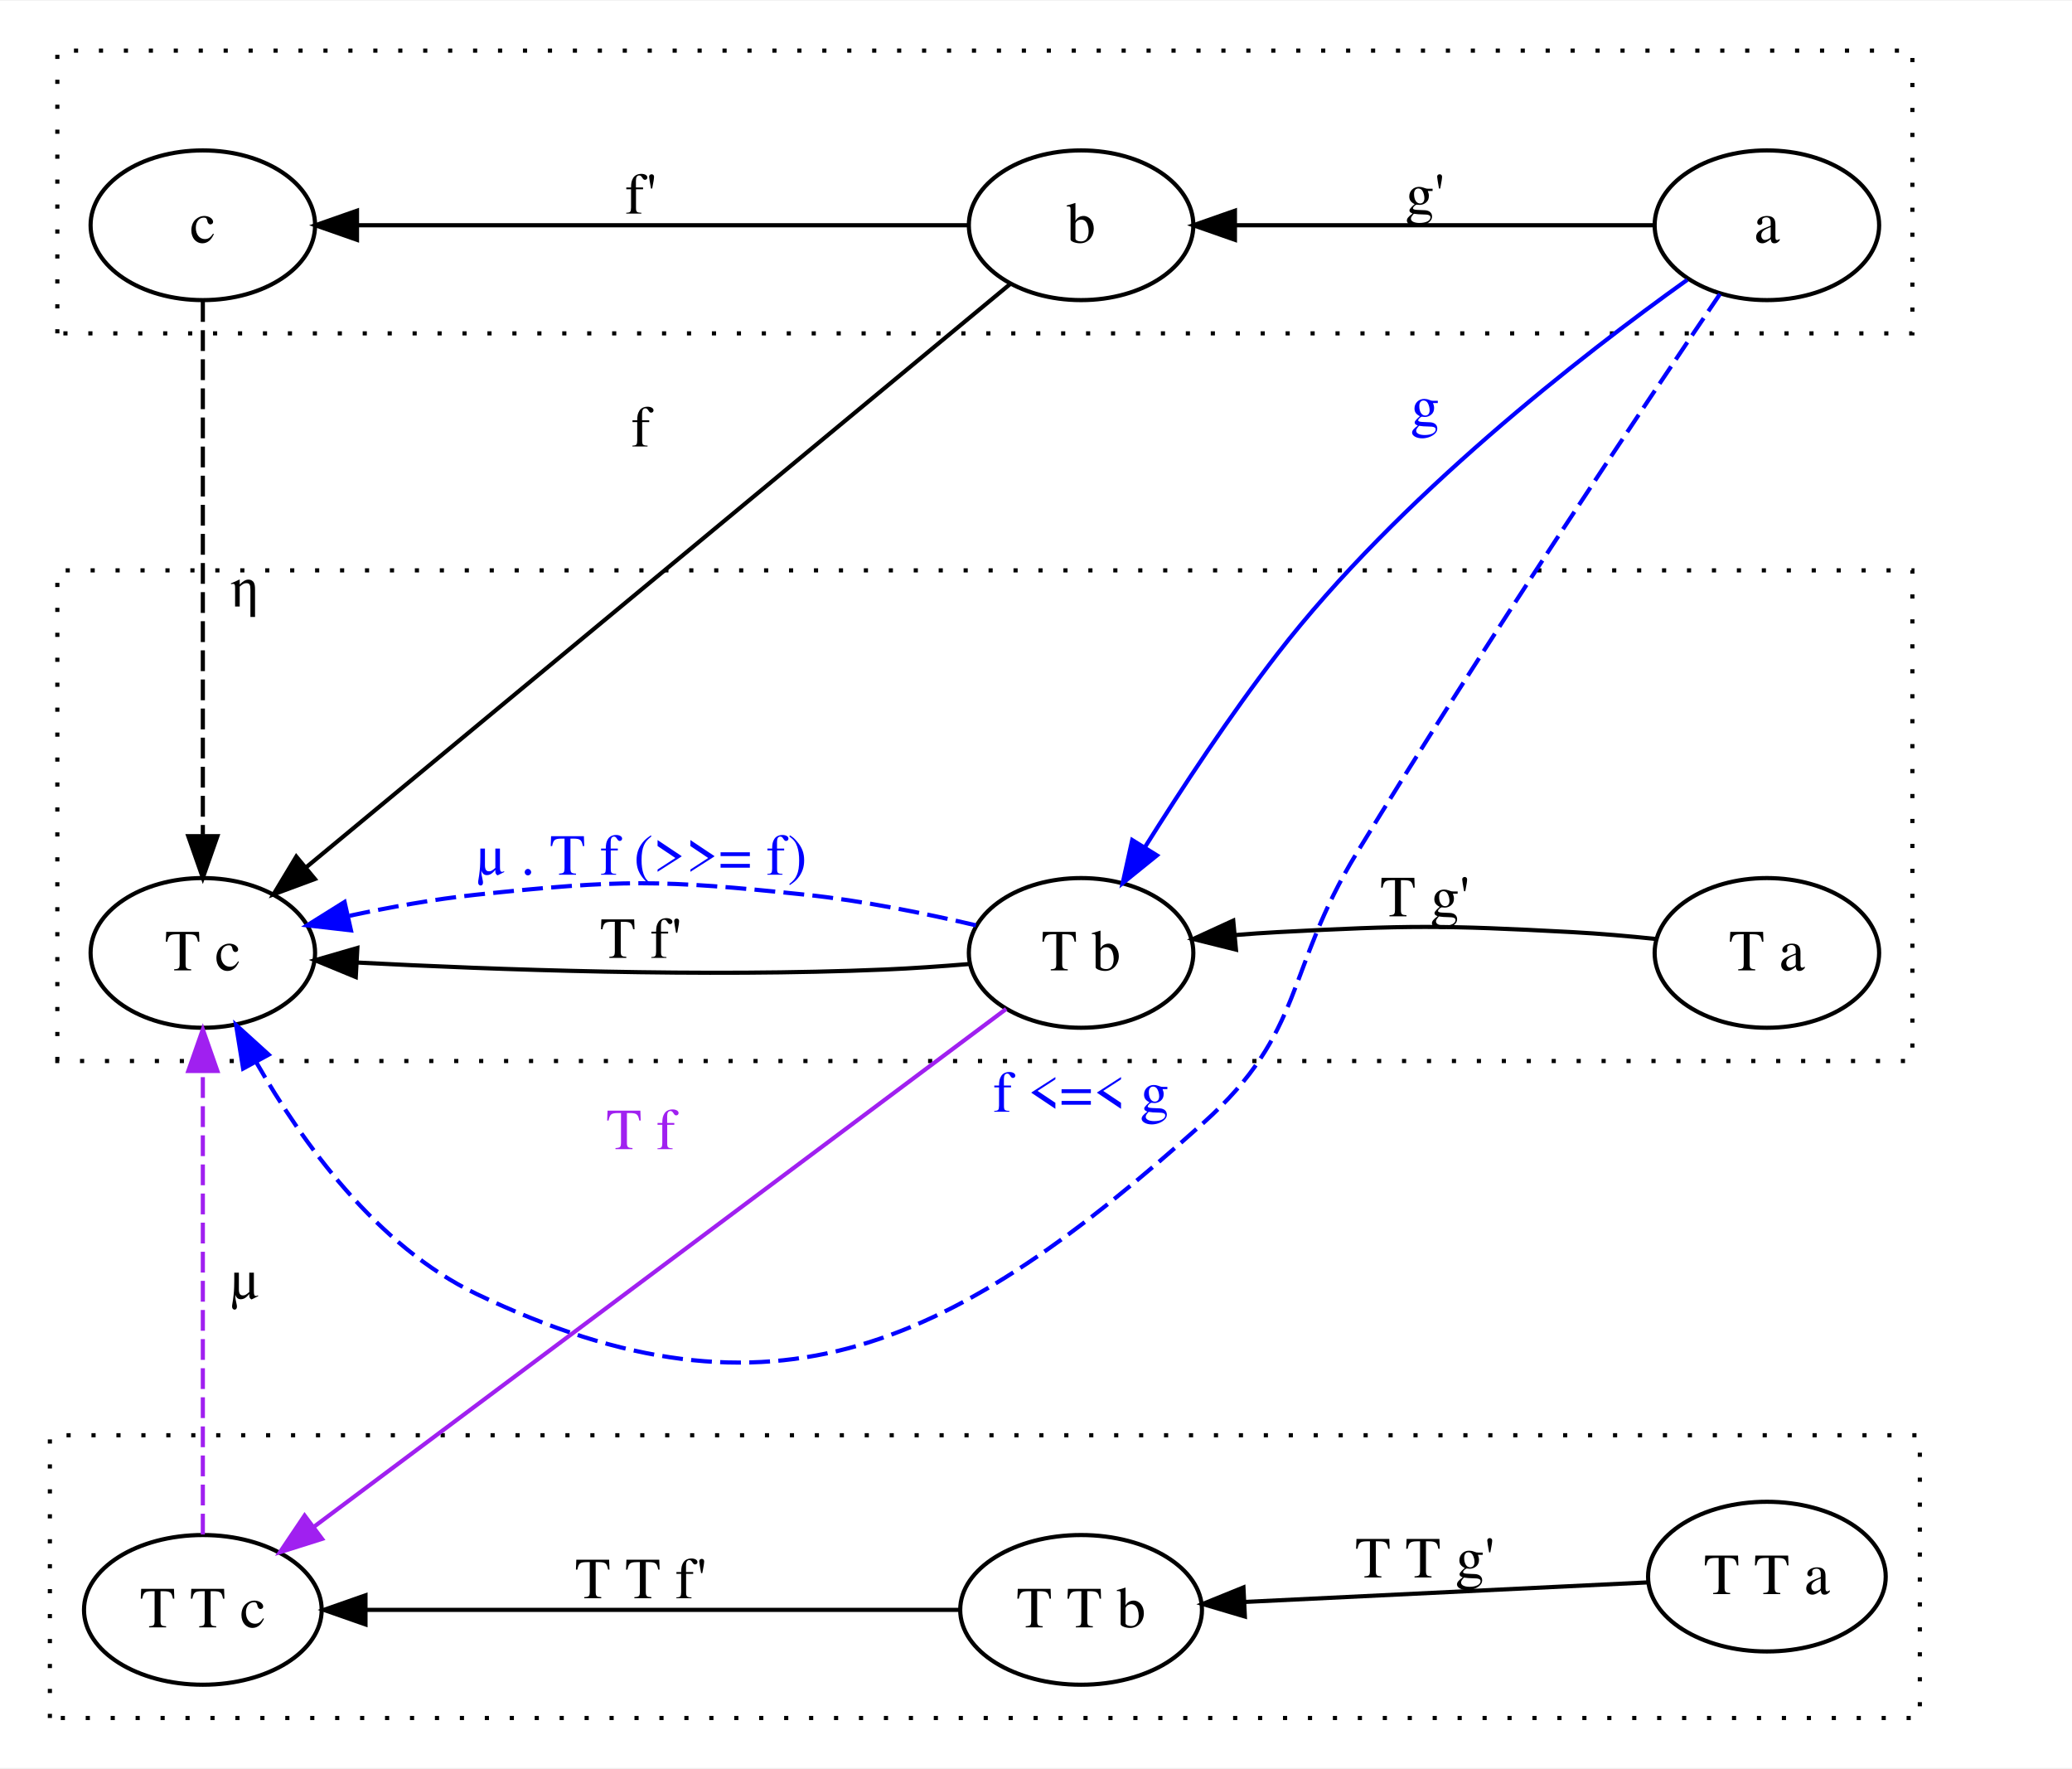
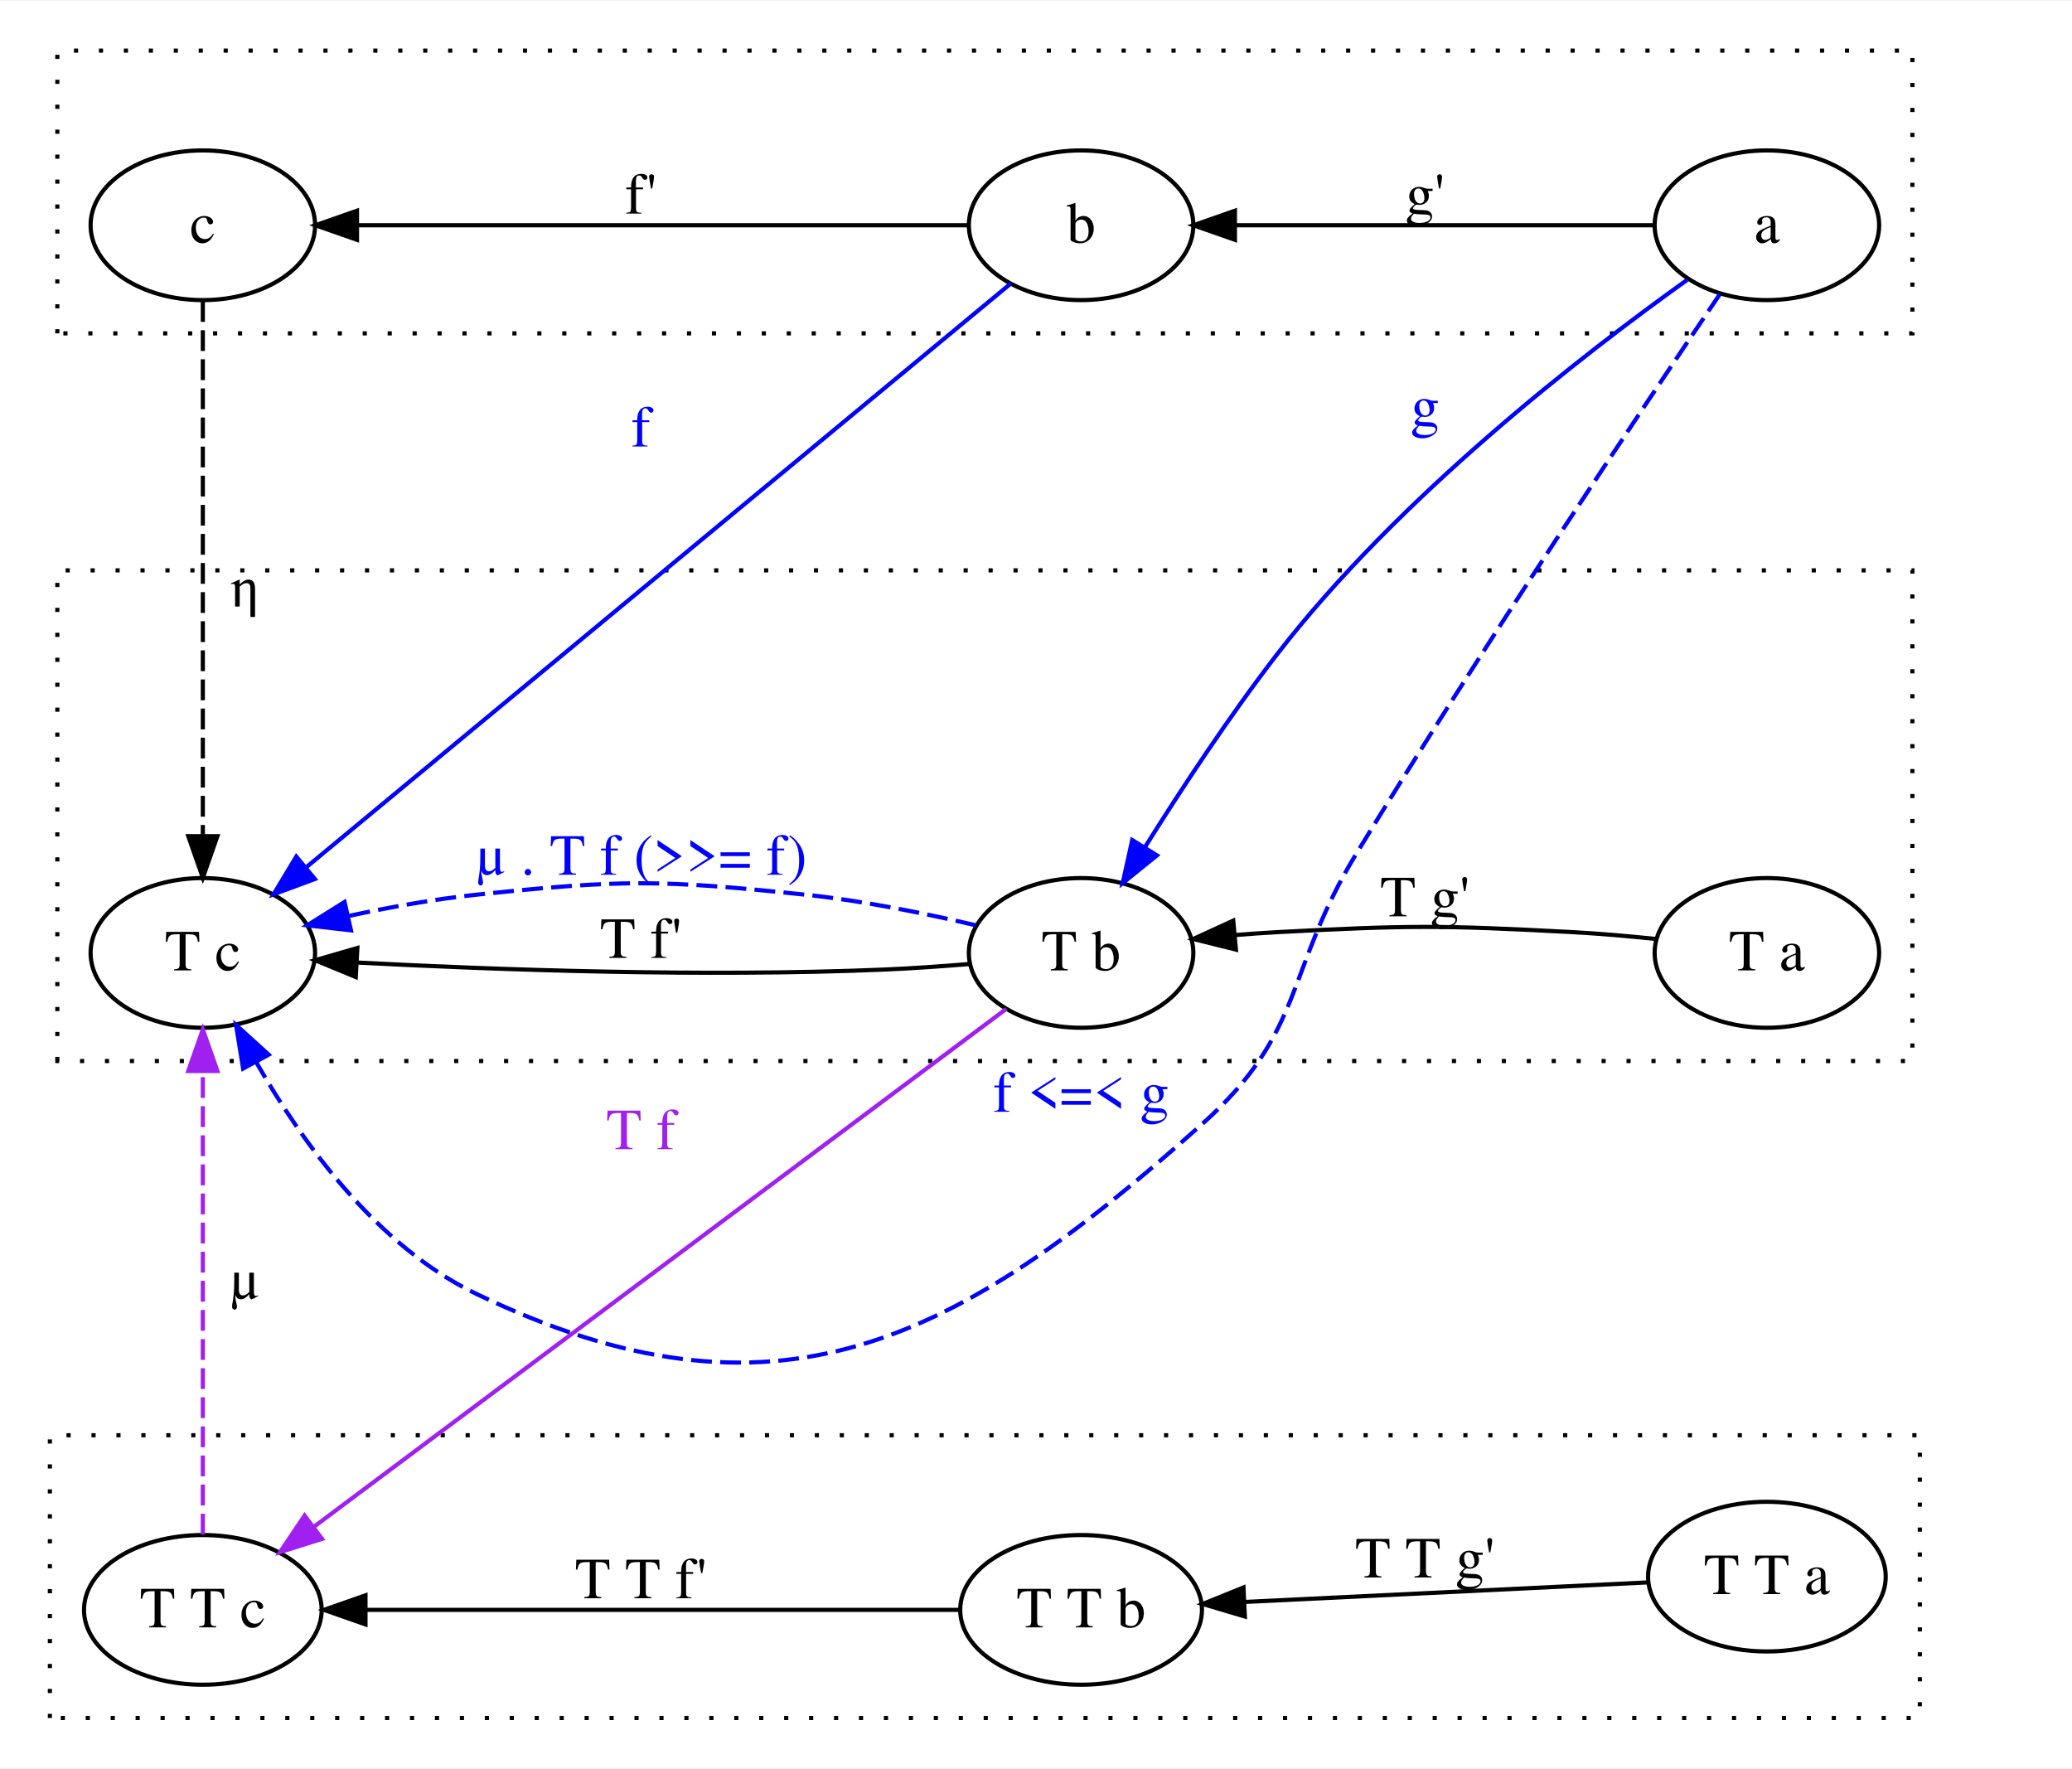
<svg xmlns="http://www.w3.org/2000/svg" width="498pt" height="425pt" viewBox="0.00 0.00 498.41 425.00">
  <g id="graph0" class="graph" transform="scale(1 1) rotate(0) translate(4 421)">
    <polygon fill="#ffffff" stroke="transparent" points="-4,4 -4,-421 494.409,-421 494.409,4 -4,4" />
    <g id="clust2" class="cluster">
      <polygon fill="none" stroke="#000000" stroke-dasharray="1,5" points="9.791,-341 9.791,-409 456.018,-409 456.018,-341 9.791,-341" />
    </g>
    <g id="clust3" class="cluster">
      <polygon fill="none" stroke="#000000" stroke-dasharray="1,5" points="9.791,-166 9.791,-284 456.018,-284 456.018,-166 9.791,-166" />
    </g>
    <g id="clust4" class="cluster">
      <polygon fill="none" stroke="#000000" stroke-dasharray="1,5" points="8,-8 8,-76 457.809,-76 457.809,-8 8,-8" />
    </g>
    <g id="node4" class="node">
      <ellipse fill="none" stroke="#000000" cx="421.018" cy="-367" rx="27" ry="18" />
      <text text-anchor="middle" x="421.018" y="-362.8" font-family="Times,serif" font-size="14.00" fill="#000000">a</text>
    </g>
    <g id="node7" class="node">
      <ellipse fill="none" stroke="#000000" cx="421.018" cy="-192" rx="27" ry="18" />
      <text text-anchor="middle" x="421.018" y="-187.8" font-family="Times,serif" font-size="14.00" fill="#000000">T a</text>
    </g>
    <g id="node10" class="node">
      <ellipse fill="none" stroke="#000000" cx="421.018" cy="-42" rx="28.584" ry="18" />
      <text text-anchor="middle" x="421.018" y="-37.8" font-family="Times,serif" font-size="14.00" fill="#000000">T T a</text>
    </g>
    <g id="node5" class="node">
      <ellipse fill="none" stroke="#000000" cx="256.051" cy="-367" rx="27" ry="18" />
      <text text-anchor="middle" x="256.051" y="-362.8" font-family="Times,serif" font-size="14.00" fill="#000000">b</text>
    </g>
    <g id="edge5" class="edge">
      <path fill="none" stroke="#000000" d="M393.777,-367C366.353,-367 323.851,-367 293.315,-367" />
      <polygon fill="#000000" stroke="#000000" points="293.058,-363.5 283.058,-367 293.058,-370.5 293.058,-363.5" />
      <text text-anchor="middle" x="338.783" y="-369.8" font-family="Times,serif" font-size="14.00" fill="#000000">g'</text>
    </g>
    <g id="node8" class="node">
      <ellipse fill="none" stroke="#000000" cx="256.051" cy="-192" rx="27" ry="18" />
      <text text-anchor="middle" x="256.051" y="-187.8" font-family="Times,serif" font-size="14.00" fill="#000000">T b</text>
    </g>
    <g id="edge18" class="edge">
      <path fill="none" stroke="#0000ff" d="M401.859,-353.879C376.724,-335.917 332.406,-301.586 303.339,-264 291.856,-249.152 280.267,-231.558 271.435,-217.478" />
      <polygon fill="#0000ff" stroke="#0000ff" points="274.299,-215.456 266.058,-208.797 268.348,-219.142 274.299,-215.456" />
      <text text-anchor="middle" x="338.783" y="-318.8" font-family="Times,serif" font-size="14.00" fill="#0000ff">g</text>
    </g>
    <g id="node9" class="node">
      <ellipse fill="none" stroke="#000000" cx="44.791" cy="-192" rx="27" ry="18" />
      <text text-anchor="middle" x="44.791" y="-187.8" font-family="Times,serif" font-size="14.00" fill="#000000">T c</text>
    </g>
    <g id="edge19" class="edge">
      <path fill="none" stroke="#0000ff" stroke-dasharray="5,2" d="M409.727,-350.455C391.031,-322.9 352.693,-265.715 322.339,-216 305.016,-187.629 310.125,-173.15 285.339,-151 225.851,-97.841 182.512,-75.492 110.582,-110 86.683,-121.466 68.725,-146.314 57.66,-165.67" />
      <polygon fill="#0000ff" stroke="#0000ff" points="54.481,-164.19 52.786,-174.648 60.633,-167.53 54.481,-164.19" />
      <text text-anchor="middle" x="256.051" y="-153.8" font-family="Times,serif" font-size="14.00" fill="#0000ff">f &lt;=&lt; g</text>
    </g>
    <g id="node6" class="node">
      <ellipse fill="none" stroke="#000000" cx="44.791" cy="-367" rx="27" ry="18" />
      <text text-anchor="middle" x="44.791" y="-362.8" font-family="Times,serif" font-size="14.00" fill="#000000">c</text>
    </g>
    <g id="edge6" class="edge">
      <path fill="none" stroke="#000000" d="M228.865,-367C191.469,-367 124.024,-367 81.981,-367" />
      <polygon fill="#000000" stroke="#000000" points="81.873,-363.5 71.873,-367 81.873,-370.5 81.873,-363.5" />
      <text text-anchor="middle" x="150.173" y="-369.8" font-family="Times,serif" font-size="14.00" fill="#000000">f'</text>
    </g>
    <g id="edge20" class="edge">
-       <path fill="none" stroke="#000000" d="M239.12,-352.975C201.958,-322.192 113.107,-248.59 69.62,-212.567" />
-       <polygon fill="#000000" stroke="#000000" points="71.737,-209.776 61.803,-206.092 67.271,-215.167 71.737,-209.776" />
-       <text text-anchor="middle" x="150.173" y="-313.8" font-family="Times,serif" font-size="14.00" fill="#000000">f</text>
+       <path fill="none" stroke="#0000ff" d="M239.12,-352.975C201.958,-322.192 113.107,-248.59 69.62,-212.567" />
+       <polygon fill="#0000ff" stroke="#0000ff" points="71.737,-209.776 61.803,-206.092 67.271,-215.167 71.737,-209.776" />
+       <text text-anchor="middle" x="150.173" y="-313.8" font-family="Times,serif" font-size="14.00" fill="#0000ff">f</text>
    </g>
    <g id="edge23" class="edge">
      <path fill="none" stroke="#000000" stroke-dasharray="5,2" d="M44.791,-348.767C44.791,-318.265 44.791,-256.678 44.791,-220.439" />
      <polygon fill="#000000" stroke="#000000" points="48.291,-220.069 44.791,-210.069 41.291,-220.069 48.291,-220.069" />
      <text text-anchor="middle" x="54.791" y="-275.3" font-family="Times,serif" font-size="14.00" fill="#000000">η</text>
    </g>
    <g id="edge9" class="edge">
      <path fill="none" stroke="#000000" d="M394.333,-195.347C387.77,-196.034 380.753,-196.652 374.226,-197 342.765,-198.676 334.801,-198.659 303.339,-197 300.041,-196.826 296.62,-196.585 293.193,-196.301" />
      <polygon fill="#000000" stroke="#000000" points="293.302,-192.796 283.019,-195.347 292.649,-199.765 293.302,-192.796" />
      <text text-anchor="middle" x="338.783" y="-200.8" font-family="Times,serif" font-size="14.00" fill="#000000">T g'</text>
    </g>
    <g id="edge10" class="edge">
      <path fill="none" stroke="#000000" d="M229.069,-189.322C222.436,-188.773 215.349,-188.278 208.763,-188 165.249,-186.163 115.201,-187.949 81.958,-189.684" />
      <polygon fill="#000000" stroke="#000000" points="81.579,-186.2 71.785,-190.241 81.962,-193.189 81.579,-186.2" />
      <text text-anchor="middle" x="150.173" y="-190.8" font-family="Times,serif" font-size="14.00" fill="#000000">T f'</text>
    </g>
    <g id="edge24" class="edge">
      <path fill="none" stroke="#0000ff" stroke-dasharray="5,2" d="M230.751,-198.636C218.473,-201.523 203.45,-204.57 189.763,-206 154.762,-209.656 145.581,-209.683 110.582,-206 100.498,-204.939 89.684,-202.987 79.798,-200.87" />
      <polygon fill="#0000ff" stroke="#0000ff" points="80.424,-197.424 69.899,-198.636 78.883,-204.252 80.424,-197.424" />
      <text text-anchor="middle" x="150.173" y="-210.8" font-family="Times,serif" font-size="14.00" fill="#0000ff">μ . T f (&gt;&gt;= f)</text>
    </g>
    <g id="node12" class="node">
      <ellipse fill="none" stroke="#000000" cx="44.791" cy="-34" rx="28.584" ry="18" />
      <text text-anchor="middle" x="44.791" y="-29.8" font-family="Times,serif" font-size="14.00" fill="#000000">T T c</text>
    </g>
    <g id="edge21" class="edge">
      <path fill="none" stroke="#a020f0" d="M238.039,-178.529C200.808,-150.684 115.21,-86.666 71.513,-53.986" />
      <polygon fill="#a020f0" stroke="#a020f0" points="73.464,-51.074 63.36,-47.887 69.272,-56.679 73.464,-51.074" />
      <text text-anchor="middle" x="150.173" y="-144.8" font-family="Times,serif" font-size="14.00" fill="#a020f0">T f</text>
    </g>
    <g id="node11" class="node">
      <ellipse fill="none" stroke="#000000" cx="256.051" cy="-34" rx="29.077" ry="18" />
      <text text-anchor="middle" x="256.051" y="-29.8" font-family="Times,serif" font-size="14.00" fill="#000000">T T b</text>
    </g>
    <g id="edge13" class="edge">
      <path fill="none" stroke="#000000" d="M392.283,-40.606C365.445,-39.305 325.162,-37.352 295.355,-35.906" />
      <polygon fill="#000000" stroke="#000000" points="295.446,-32.406 285.288,-35.418 295.107,-39.398 295.446,-32.406" />
      <text text-anchor="middle" x="338.783" y="-41.8" font-family="Times,serif" font-size="14.00" fill="#000000">T T g'</text>
    </g>
    <g id="edge14" class="edge">
      <path fill="none" stroke="#000000" d="M226.676,-34C189.547,-34 125.501,-34 84.163,-34" />
      <polygon fill="#000000" stroke="#000000" points="83.916,-30.5 73.916,-34 83.916,-37.5 83.916,-30.5" />
      <text text-anchor="middle" x="150.173" y="-36.8" font-family="Times,serif" font-size="14.00" fill="#000000">T T f'</text>
    </g>
    <g id="edge22" class="edge">
      <path fill="none" stroke="#a020f0" stroke-dasharray="5,2" d="M44.791,-52.125C44.791,-79.361 44.791,-131.093 44.791,-163.438" />
      <polygon fill="#a020f0" stroke="#a020f0" points="41.291,-163.6 44.791,-173.6 48.291,-163.6 41.291,-163.6" />
      <text text-anchor="middle" x="54.791" y="-108.8" font-family="Times,serif" font-size="14.00" fill="#000000">μ</text>
    </g>
  </g>
</svg>
